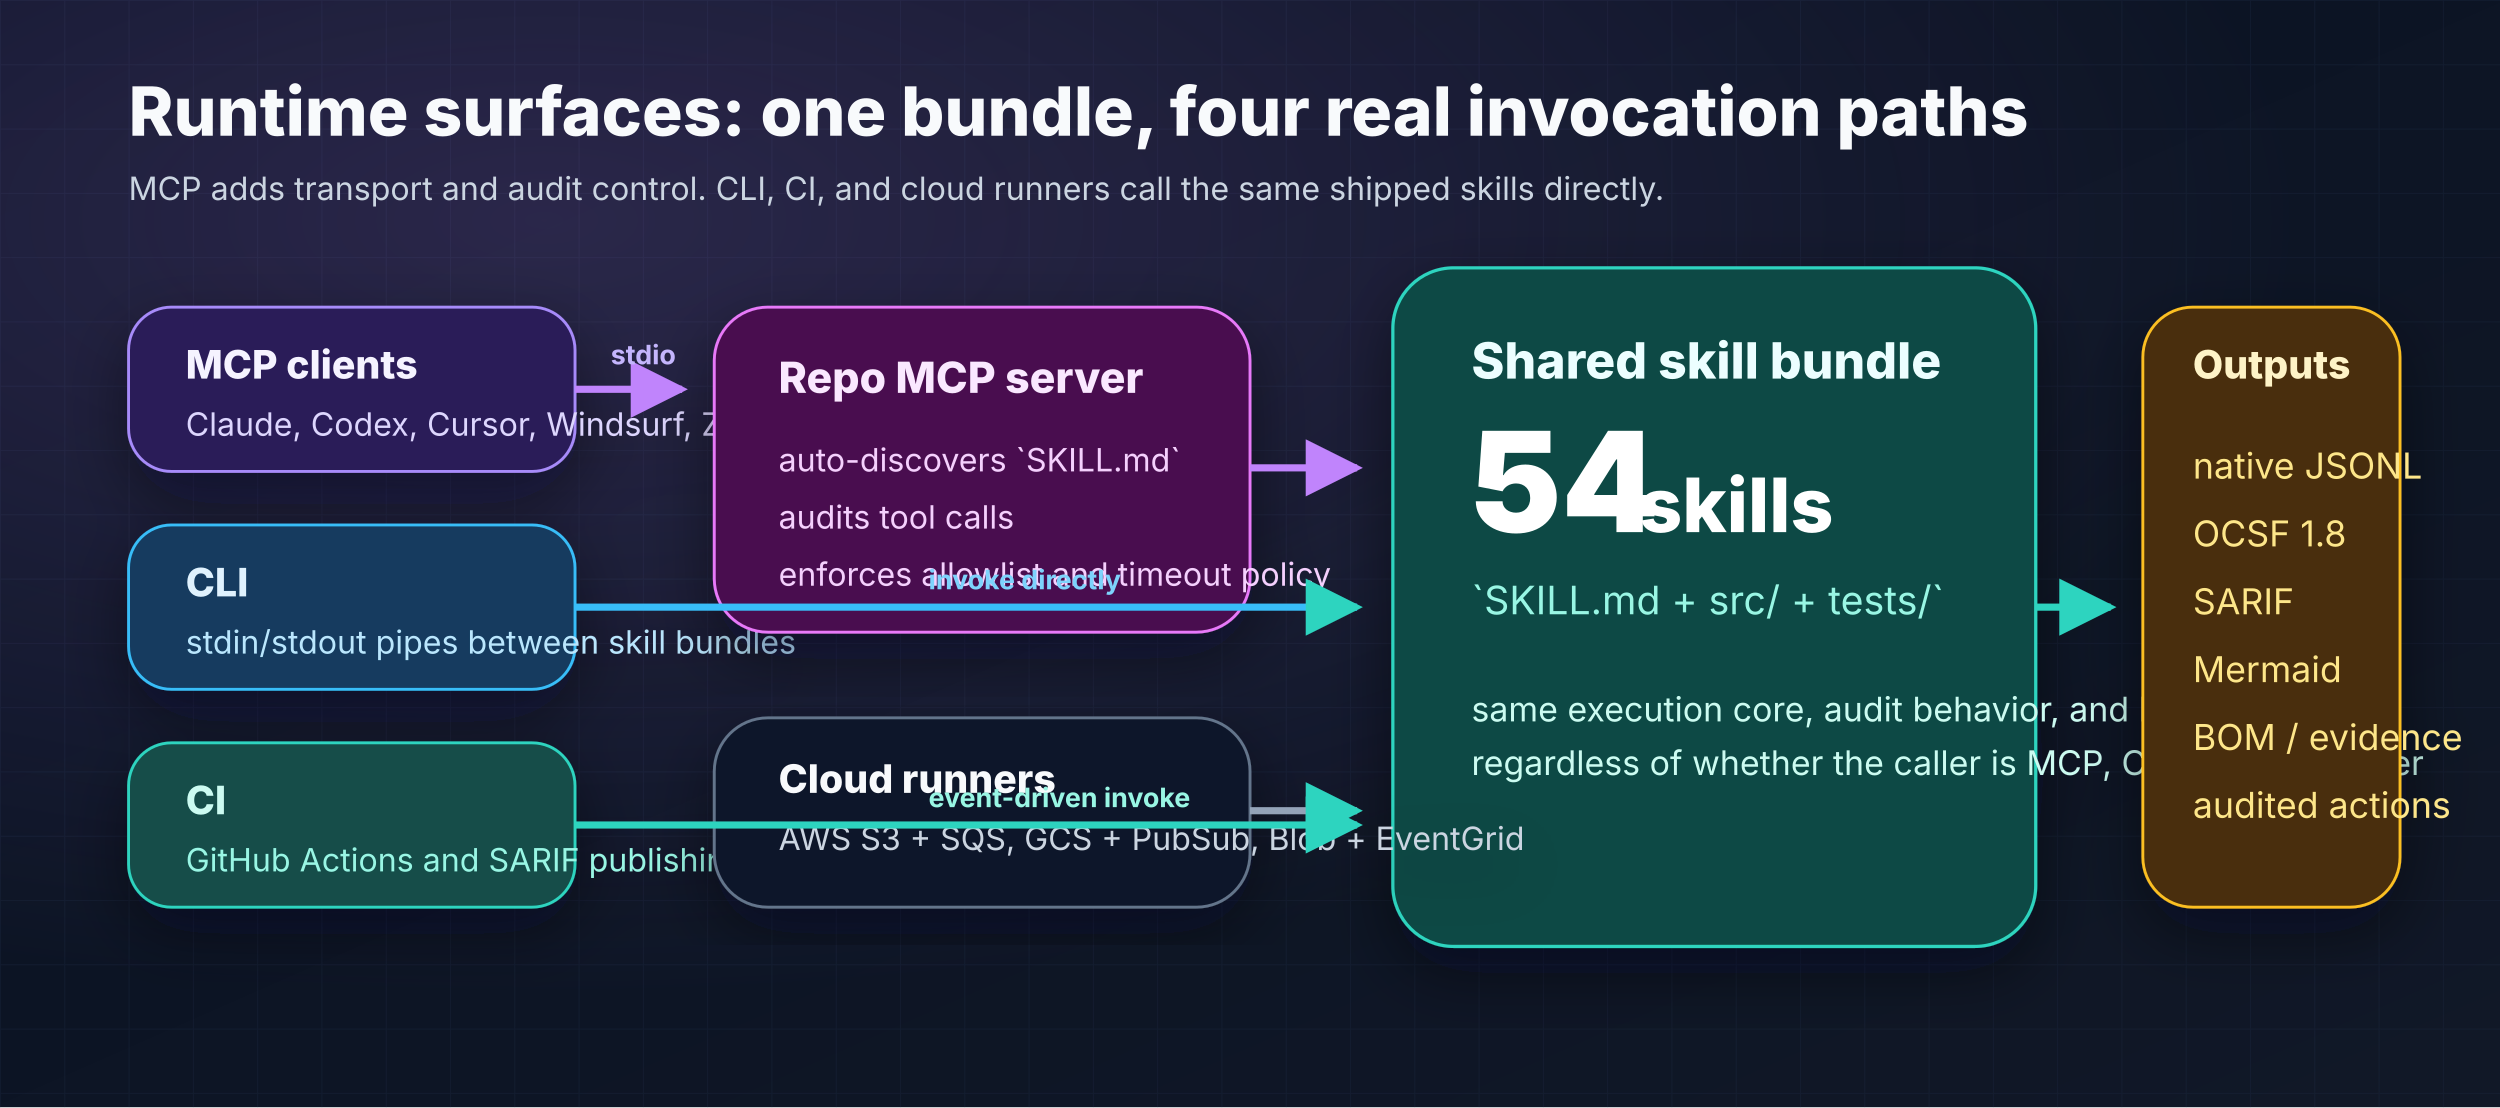
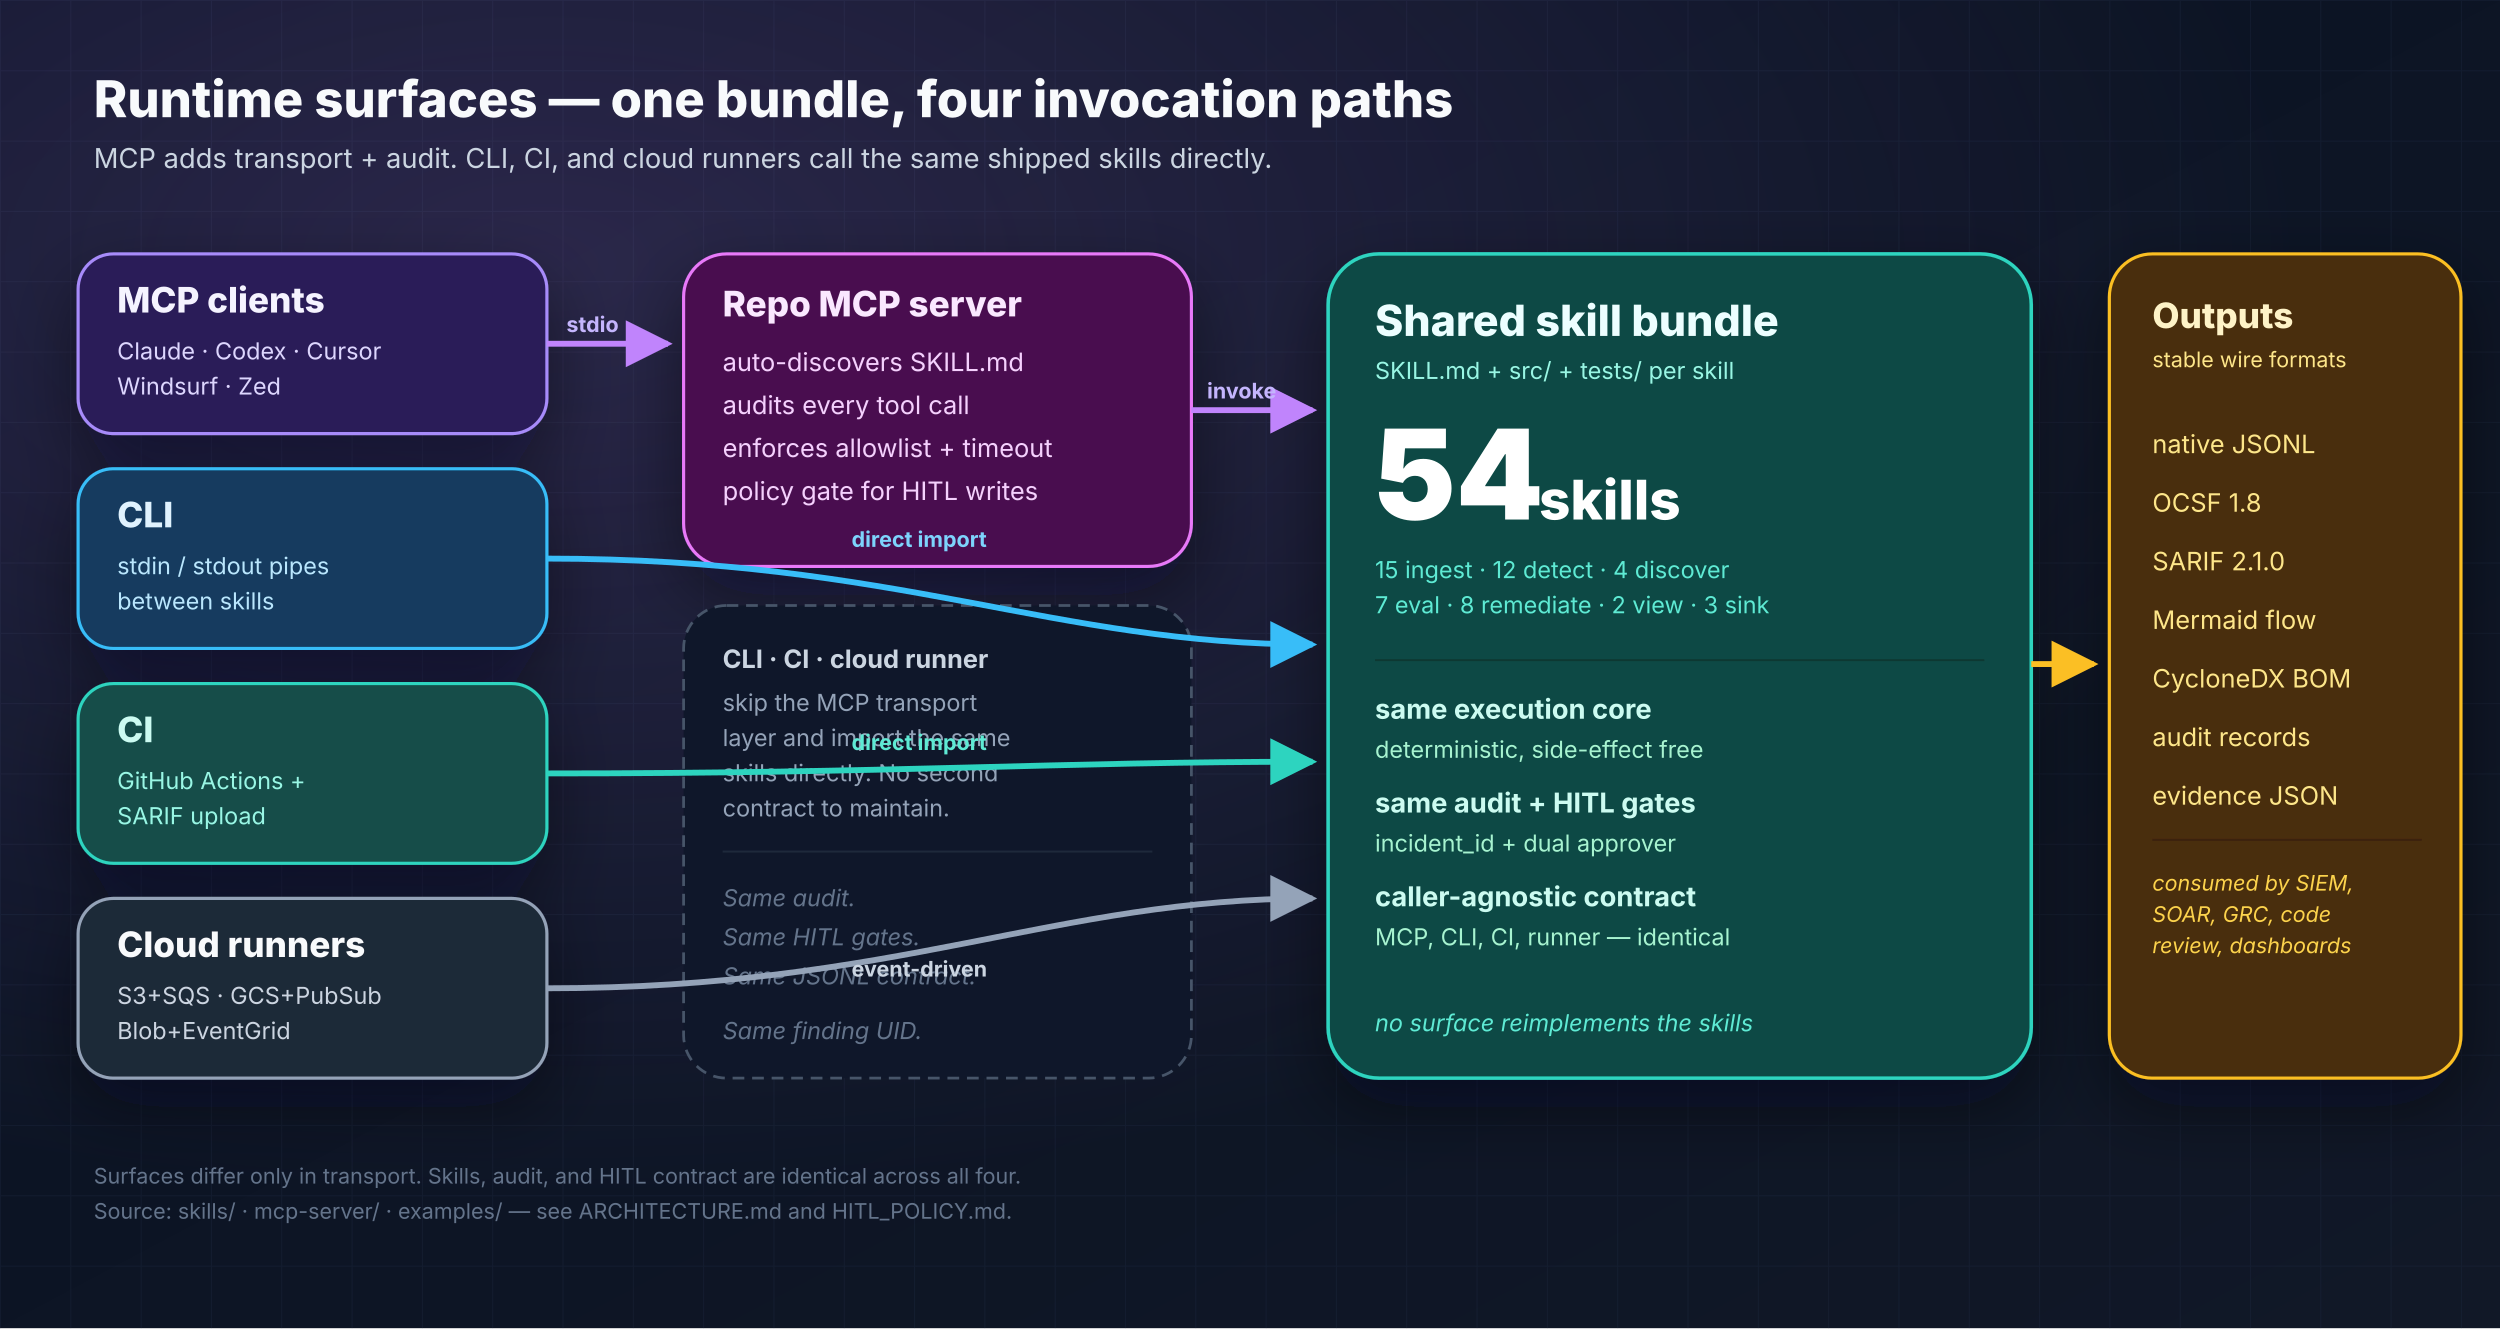
- <svg xmlns="http://www.w3.org/2000/svg" width="1400" height="620" viewBox="0 0 1400 620" role="img" aria-labelledby="runtime-title runtime-desc">
+ <svg xmlns="http://www.w3.org/2000/svg" width="1280" height="680" viewBox="0 0 1280 680" role="img" aria-labelledby="runtime-title runtime-desc">
  <defs>
    <linearGradient id="bg" x1="0" y1="0" x2="1" y2="1">
      <stop offset="0%" stop-color="#081122" />
      <stop offset="100%" stop-color="#111827" />
    </linearGradient>
    <radialGradient id="glow" cx="22%" cy="20%" r="70%">
      <stop offset="0%" stop-color="#c084fc" stop-opacity="0.18" />
      <stop offset="100%" stop-color="#c084fc" stop-opacity="0" />
    </radialGradient>
    <pattern id="grid" x="0" y="0" width="36" height="36" patternUnits="userSpaceOnUse">
      <path d="M36 0H0V36" fill="none" stroke="#1f2a44" stroke-opacity="0.35" stroke-width="1" />
    </pattern>
    <filter id="shadow" x="-20%" y="-20%" width="140%" height="140%">
      <feDropShadow dx="0" dy="14" stdDeviation="18" flood-color="#020617" flood-opacity="0.45" />
    </filter>
    <marker id="arrowPurple" viewBox="0 0 10 10" refX="9" refY="5" markerWidth="8" markerHeight="8" orient="auto">
      <path d="M0 0L10 5L0 10z" fill="#c084fc" />
    </marker>
    <marker id="arrowTeal" viewBox="0 0 10 10" refX="9" refY="5" markerWidth="8" markerHeight="8" orient="auto">
      <path d="M0 0L10 5L0 10z" fill="#2dd4bf" />
    </marker>
+     <marker id="arrowSky" viewBox="0 0 10 10" refX="9" refY="5" markerWidth="8" markerHeight="8" orient="auto">
+       <path d="M0 0L10 5L0 10z" fill="#38bdf8" />
+     </marker>
+     <marker id="arrowSlate" viewBox="0 0 10 10" refX="9" refY="5" markerWidth="8" markerHeight="8" orient="auto">
+       <path d="M0 0L10 5L0 10z" fill="#94a3b8" />
+     </marker>
+     <marker id="arrowAmber" viewBox="0 0 10 10" refX="9" refY="5" markerWidth="8" markerHeight="8" orient="auto">
+       <path d="M0 0L10 5L0 10z" fill="#fbbf24" />
+     </marker>
  </defs>
-   <rect width="1400" height="620" fill="url(#bg)" />
-   <rect width="1400" height="620" fill="url(#grid)" />
-   <rect width="1400" height="620" fill="url(#glow)" />
+   <rect width="1280" height="680" fill="url(#bg)" />
+   <rect width="1280" height="680" fill="url(#grid)" />
+   <rect width="1280" height="680" fill="url(#glow)" />
  <g font-family="Inter, Arial, sans-serif">
-     <text x="72" y="76" font-size="38" font-weight="800" fill="#f8fafc">Runtime surfaces: one bundle, four real invocation paths</text>
-     <text x="72" y="112" font-size="18" fill="#cbd5e1">MCP adds transport and audit control. CLI, CI, and cloud runners call the same shipped skills directly.</text>
+     <text x="48" y="60" font-size="26" font-weight="800" fill="#f8fafc">Runtime surfaces — one bundle, four invocation paths</text>
+     <text x="48" y="86" font-size="14" fill="#cbd5e1">MCP adds transport + audit. CLI, CI, and cloud runners call the same shipped skills directly.</text>
    <g filter="url(#shadow)">
-       <rect x="72" y="172" width="250" height="92" rx="24" fill="#2b1d59" stroke="#a78bfa" stroke-width="1.6" />
-       <text x="104" y="212" font-size="22" font-weight="800" fill="#f5f3ff">MCP clients</text>
-       <text x="104" y="244" font-size="18" fill="#ddd6fe">Claude, Codex, Cursor, Windsurf, Zed</text>
-       <rect x="72" y="294" width="250" height="92" rx="24" fill="#123b5f" stroke="#38bdf8" stroke-width="1.6" />
-       <text x="104" y="334" font-size="22" font-weight="800" fill="#e0f2fe">CLI</text>
-       <text x="104" y="366" font-size="18" fill="#bae6fd">stdin/stdout pipes between skill bundles</text>
-       <rect x="72" y="416" width="250" height="92" rx="24" fill="#134e4a" stroke="#2dd4bf" stroke-width="1.6" />
-       <text x="104" y="456" font-size="22" font-weight="800" fill="#ccfbf1">CI</text>
-       <text x="104" y="488" font-size="18" fill="#99f6e4">GitHub Actions and SARIF publishing</text>
+       <rect x="40" y="130" width="240" height="92" rx="18" fill="#2b1d59" stroke="#a78bfa" stroke-width="1.6" />
+       <text x="60" y="160" font-size="18" font-weight="800" fill="#f5f3ff">MCP clients</text>
+       <text x="60" y="184" font-size="12" fill="#ddd6fe">Claude · Codex · Cursor</text>
+       <text x="60" y="202" font-size="12" fill="#ddd6fe">Windsurf · Zed</text>
+       <rect x="40" y="240" width="240" height="92" rx="18" fill="#123b5f" stroke="#38bdf8" stroke-width="1.6" />
+       <text x="60" y="270" font-size="18" font-weight="800" fill="#e0f2fe">CLI</text>
+       <text x="60" y="294" font-size="12" fill="#bae6fd">stdin / stdout pipes</text>
+       <text x="60" y="312" font-size="12" fill="#bae6fd">between skills</text>
+       <rect x="40" y="350" width="240" height="92" rx="18" fill="#134e4a" stroke="#2dd4bf" stroke-width="1.6" />
+       <text x="60" y="380" font-size="18" font-weight="800" fill="#ccfbf1">CI</text>
+       <text x="60" y="404" font-size="12" fill="#99f6e4">GitHub Actions +</text>
+       <text x="60" y="422" font-size="12" fill="#99f6e4">SARIF upload</text>
+       <rect x="40" y="460" width="240" height="92" rx="18" fill="#1f2937" stroke="#94a3b8" stroke-width="1.6" />
+       <text x="60" y="490" font-size="18" font-weight="800" fill="#f8fafc">Cloud runners</text>
+       <text x="60" y="514" font-size="12" fill="#cbd5e1">S3+SQS · GCS+PubSub</text>
+       <text x="60" y="532" font-size="12" fill="#cbd5e1">Blob+EventGrid</text>
    </g>
    <g filter="url(#shadow)">
-       <rect x="400" y="172" width="300" height="182" rx="30" fill="#4a114f" stroke="#e879f9" stroke-width="1.6" />
-       <text x="436" y="220" font-size="24" font-weight="800" fill="#fae8ff">Repo MCP server</text>
-       <text x="436" y="264" font-size="18" fill="#f5d0fe">auto-discovers `SKILL.md`</text>
-       <text x="436" y="296" font-size="18" fill="#f5d0fe">audits tool calls</text>
-       <text x="436" y="328" font-size="18" fill="#f5d0fe">enforces allowlist and timeout policy</text>
+       <rect x="350" y="130" width="260" height="160" rx="22" fill="#4a114f" stroke="#e879f9" stroke-width="1.6" />
+       <text x="370" y="162" font-size="18" font-weight="800" fill="#fae8ff">Repo MCP server</text>
+       <text x="370" y="190" font-size="13" fill="#f5d0fe">auto-discovers SKILL.md</text>
+       <text x="370" y="212" font-size="13" fill="#f5d0fe">audits every tool call</text>
+       <text x="370" y="234" font-size="13" fill="#f5d0fe">enforces allowlist + timeout</text>
+       <text x="370" y="256" font-size="13" fill="#f5d0fe">policy gate for HITL writes</text>
+     </g>
+     <g>
+       <rect x="350" y="310" width="260" height="242" rx="22" fill="#0f172a" stroke="#475569" stroke-width="1.4" stroke-dasharray="6 4" />
+       <text x="370" y="342" font-size="13" font-weight="700" fill="#cbd5e1">CLI · CI · cloud runner</text>
+       <text x="370" y="364" font-size="12" fill="#94a3b8">skip the MCP transport</text>
+       <text x="370" y="382" font-size="12" fill="#94a3b8">layer and import the same</text>
+       <text x="370" y="400" font-size="12" fill="#94a3b8">skills directly. No second</text>
+       <text x="370" y="418" font-size="12" fill="#94a3b8">contract to maintain.</text>
+       <line x1="370" y1="436" x2="590" y2="436" stroke="#1e293b" />
+       <text x="370" y="464" font-size="12" font-style="italic" fill="#64748b">Same audit.</text>
+       <text x="370" y="484" font-size="12" font-style="italic" fill="#64748b">Same HITL gates.</text>
+       <text x="370" y="504" font-size="12" font-style="italic" fill="#64748b">Same JSONL contract.</text>
+       <text x="370" y="532" font-size="12" font-style="italic" fill="#64748b">Same finding UID.</text>
    </g>
    <g filter="url(#shadow)">
-       <rect x="780" y="150" width="360" height="380" rx="34" fill="#0b4a44" stroke="#2dd4bf" stroke-width="1.8" />
-       <text x="824" y="212" font-size="28" font-weight="800" fill="#ecfeff">Shared skill bundle</text>
-       <text x="824" y="298" font-size="78" font-weight="900" fill="#ffffff">54</text>
-       <text x="918" y="298" font-size="42" font-weight="800" fill="#ffffff">skills</text>
-       <text x="824" y="344" font-size="22" fill="#99f6e4">`SKILL.md + src/ + tests/`</text>
-       <text x="824" y="404" font-size="19" fill="#ccfbf1">same execution core, audit behavior, and HITL gates</text>
-       <text x="824" y="434" font-size="19" fill="#ccfbf1">regardless of whether the caller is MCP, CLI, CI, or a runner</text>
+       <rect x="680" y="130" width="360" height="422" rx="26" fill="#0b4a44" stroke="#2dd4bf" stroke-width="1.8" />
+       <text x="704" y="172" font-size="22" font-weight="800" fill="#ecfeff">Shared skill bundle</text>
+       <text x="704" y="194" font-size="12" fill="#99f6e4">SKILL.md + src/ + tests/ per skill</text>
+       <text x="704" y="266" font-size="64" font-weight="900" fill="#ffffff">54</text>
+       <text x="788" y="266" font-size="28" font-weight="800" fill="#ffffff">skills</text>
+       <text x="704" y="296" font-size="12" fill="#5eead4">15 ingest · 12 detect · 4 discover</text>
+       <text x="704" y="314" font-size="12" fill="#5eead4">7 eval · 8 remediate · 2 view · 3 sink</text>
+       <line x1="704" y1="338" x2="1016" y2="338" stroke="#0d3833" stroke-width="1" />
+       <text x="704" y="368" font-size="14" font-weight="700" fill="#ccfbf1">same execution core</text>
+       <text x="704" y="388" font-size="12" fill="#a7f3d0">deterministic, side-effect free</text>
+       <text x="704" y="416" font-size="14" font-weight="700" fill="#ccfbf1">same audit + HITL gates</text>
+       <text x="704" y="436" font-size="12" fill="#a7f3d0">incident_id + dual approver</text>
+       <text x="704" y="464" font-size="14" font-weight="700" fill="#ccfbf1">caller-agnostic contract</text>
+       <text x="704" y="484" font-size="12" fill="#a7f3d0">MCP, CLI, CI, runner — identical</text>
+       <text x="704" y="528" font-size="12" font-style="italic" fill="#5eead4">no surface reimplements the skills</text>
    </g>
    <g filter="url(#shadow)">
-       <rect x="1200" y="172" width="144" height="336" rx="28" fill="#4a2d09" stroke="#fbbf24" stroke-width="1.6" />
-       <text x="1228" y="212" font-size="22" font-weight="800" fill="#fef3c7">Outputs</text>
-       <g font-size="20" fill="#fde68a">
-         <text x="1228" y="268">native JSONL</text>
-         <text x="1228" y="306">OCSF 1.8</text>
-         <text x="1228" y="344">SARIF</text>
-         <text x="1228" y="382">Mermaid</text>
-         <text x="1228" y="420">BOM / evidence</text>
-         <text x="1228" y="458">audited actions</text>
+       <rect x="1080" y="130" width="180" height="422" rx="22" fill="#4a2d09" stroke="#fbbf24" stroke-width="1.6" />
+       <text x="1102" y="168" font-size="18" font-weight="800" fill="#fef3c7">Outputs</text>
+       <text x="1102" y="188" font-size="11" fill="#fde68a">stable wire formats</text>
+       <g font-size="13" fill="#fde68a">
+         <text x="1102" y="232">native JSONL</text>
+         <text x="1102" y="262">OCSF 1.8</text>
+         <text x="1102" y="292">SARIF 2.1.0</text>
+         <text x="1102" y="322">Mermaid flow</text>
+         <text x="1102" y="352">CycloneDX BOM</text>
+         <text x="1102" y="382">audit records</text>
+         <text x="1102" y="412">evidence JSON</text>
      </g>
+       <line x1="1102" y1="430" x2="1240" y2="430" stroke="#3a2207" />
+       <text x="1102" y="456" font-size="11" font-style="italic" fill="#fcd34d">consumed by SIEM,</text>
+       <text x="1102" y="472" font-size="11" font-style="italic" fill="#fcd34d">SOAR, GRC, code</text>
+       <text x="1102" y="488" font-size="11" font-style="italic" fill="#fcd34d">review, dashboards</text>
    </g>
-     <g filter="url(#shadow)">
-       <rect x="400" y="402" width="300" height="106" rx="30" fill="#0f172a" stroke="#64748b" stroke-width="1.6" />
-       <text x="436" y="444" font-size="22" font-weight="800" fill="#f8fafc">Cloud runners</text>
-       <text x="436" y="476" font-size="18" fill="#cbd5e1">AWS S3 + SQS, GCS + PubSub, Blob + EventGrid</text>
-     </g>
-     <path d="M322 218H382" stroke="#c084fc" stroke-width="4" fill="none" marker-end="url(#arrowPurple)" />
-     <path d="M322 340H760" stroke="#38bdf8" stroke-width="4" fill="none" marker-end="url(#arrowTeal)" />
-     <path d="M322 462H760" stroke="#2dd4bf" stroke-width="4" fill="none" marker-end="url(#arrowTeal)" />
-     <path d="M700 262H760" stroke="#c084fc" stroke-width="4" fill="none" marker-end="url(#arrowPurple)" />
-     <path d="M700 454H760" stroke="#94a3b8" stroke-width="4" fill="none" marker-end="url(#arrowTeal)" />
-     <path d="M1140 340H1182" stroke="#2dd4bf" stroke-width="4" fill="none" marker-end="url(#arrowTeal)" />
-     <text x="342" y="204" font-size="15" font-weight="700" fill="#c4b5fd">stdio</text>
-     <text x="520" y="330" font-size="15" font-weight="700" fill="#7dd3fc">invoke directly</text>
-     <text x="520" y="452" font-size="15" font-weight="700" fill="#99f6e4">event-driven invoke</text>
+     <path d="M280 176H342" stroke="#c084fc" stroke-width="3" fill="none" marker-end="url(#arrowPurple)" />
+     <text x="290" y="170" font-size="11" font-weight="700" fill="#c4b5fd">stdio</text>
+     <path d="M610 210H672" stroke="#c084fc" stroke-width="3" fill="none" marker-end="url(#arrowPurple)" />
+     <text x="618" y="204" font-size="11" font-weight="700" fill="#c4b5fd">invoke</text>
+     <path d="M280 286 C 460 286, 540 330, 672 330" stroke="#38bdf8" stroke-width="3" fill="none" marker-end="url(#arrowSky)" />
+     <text x="436" y="280" font-size="11" font-weight="700" fill="#7dd3fc">direct import</text>
+     <path d="M280 396 C 460 396, 540 390, 672 390" stroke="#2dd4bf" stroke-width="3" fill="none" marker-end="url(#arrowTeal)" />
+     <text x="436" y="384" font-size="11" font-weight="700" fill="#5eead4">direct import</text>
+     <path d="M280 506 C 460 506, 540 460, 672 460" stroke="#94a3b8" stroke-width="3" fill="none" marker-end="url(#arrowSlate)" />
+     <text x="436" y="500" font-size="11" font-weight="700" fill="#cbd5e1">event-driven</text>
+     <path d="M1040 340H1072" stroke="#fbbf24" stroke-width="3" fill="none" marker-end="url(#arrowAmber)" />
+     <text x="48" y="606" font-size="11" fill="#64748b">Surfaces differ only in transport. Skills, audit, and HITL contract are identical across all four.</text>
+     <text x="48" y="624" font-size="11" fill="#64748b">Source: skills/ · mcp-server/ · examples/ — see ARCHITECTURE.md and HITL_POLICY.md.</text>
  </g>
</svg>
